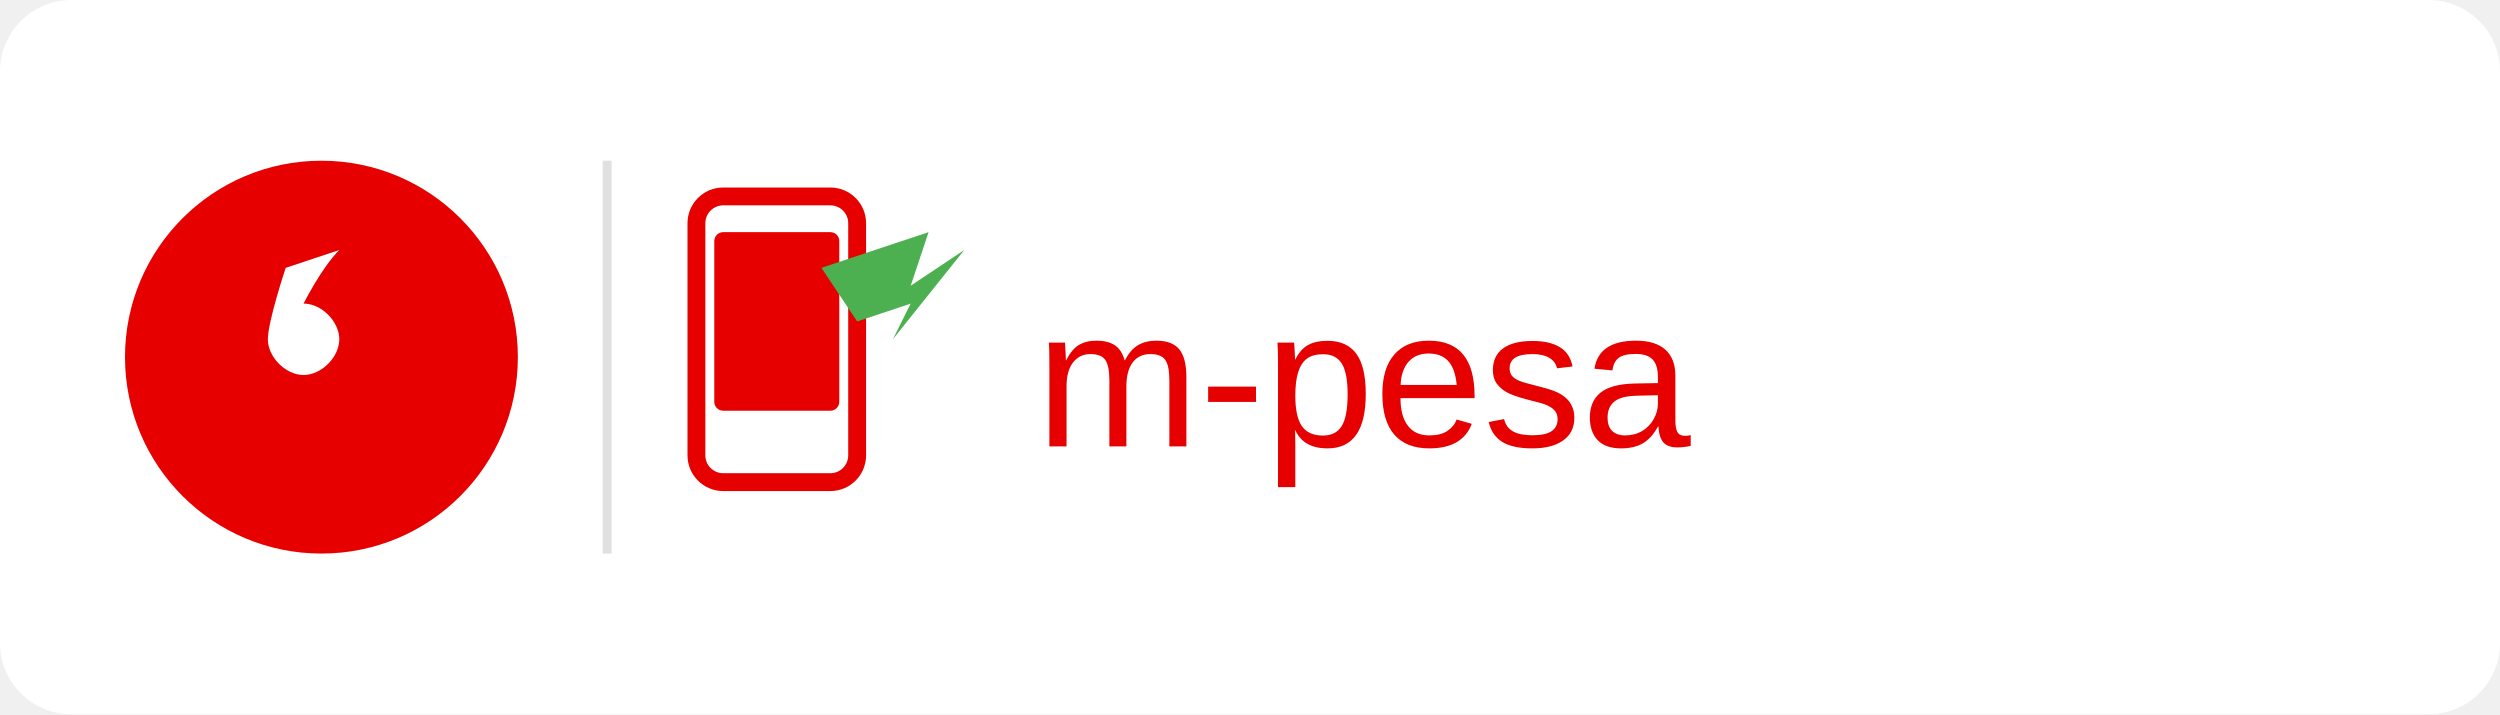
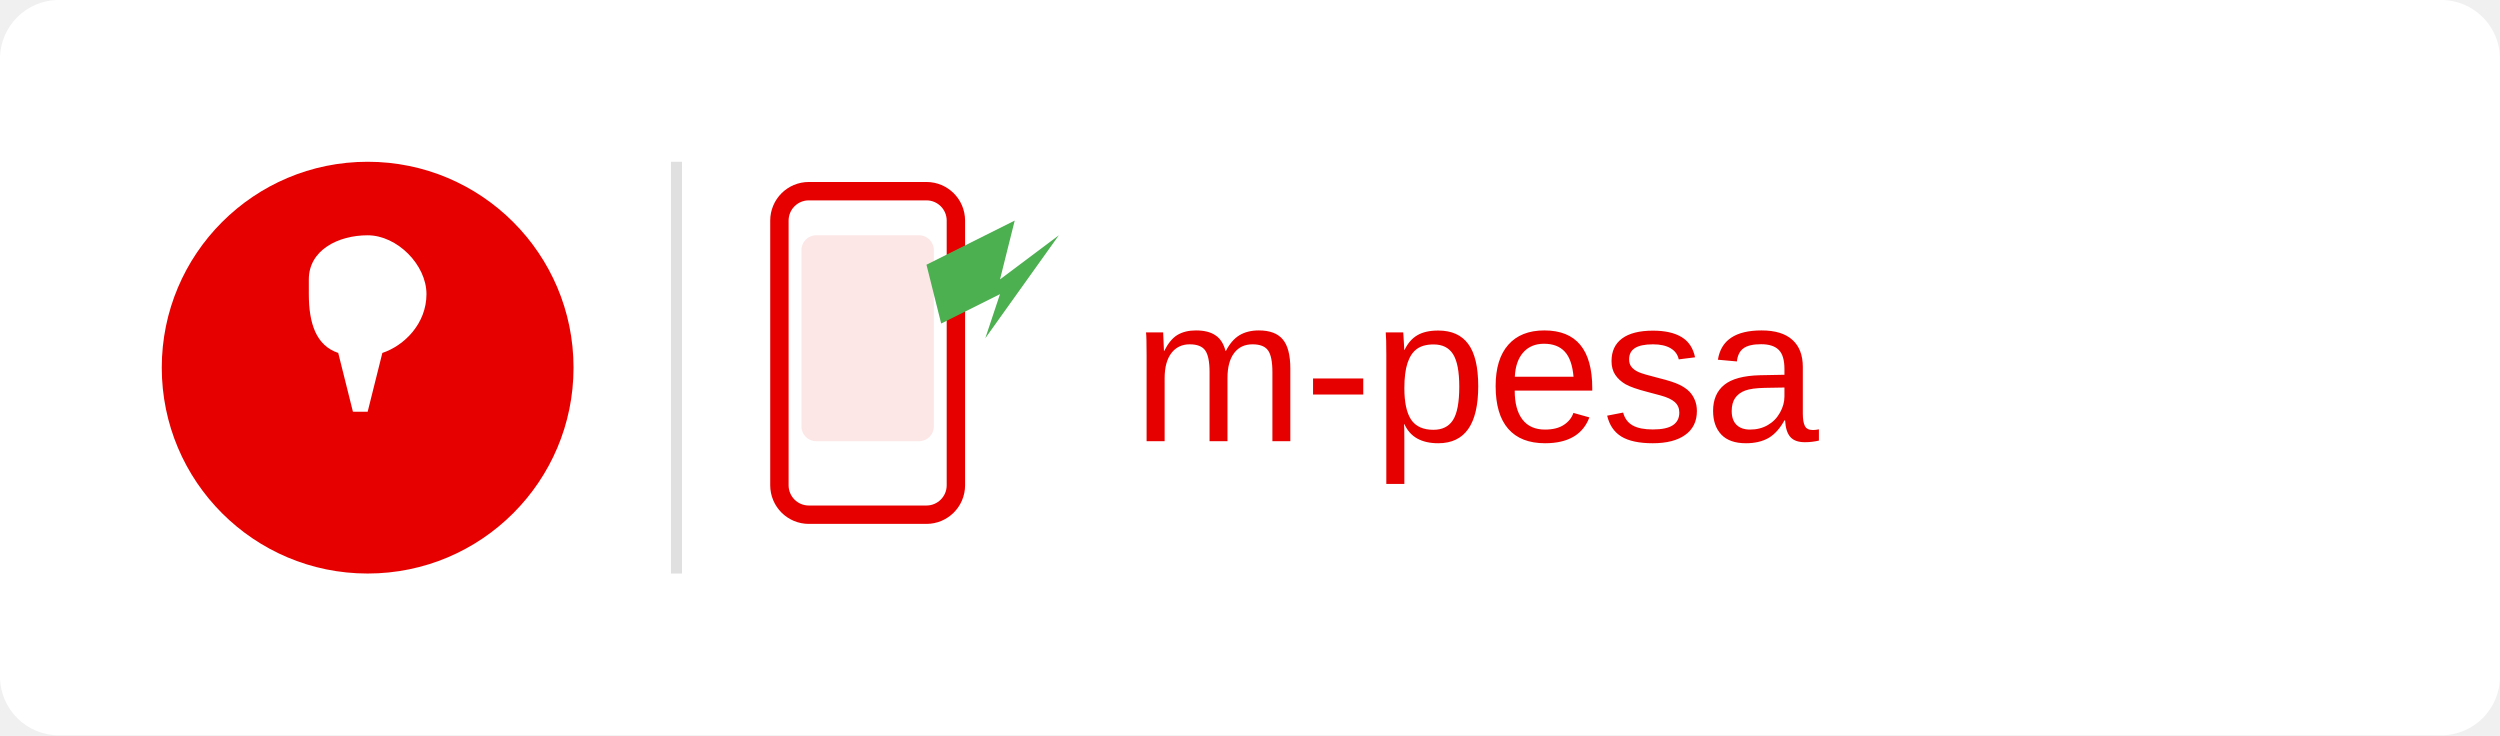
- <svg xmlns="http://www.w3.org/2000/svg" viewBox="0 0 280 80" fill="none">
-   <rect width="280" height="80" rx="8" fill="white" />
-   <circle cx="36" cy="40" r="22" fill="#E60000" />
-   <path d="M32 30C32 30 30 36 30 38C30 40 32 42 34 42C36 42 38 40 38 38C38 36 36 34 34 34C34 34 36 30 38 28" fill="white" />
-   <line x1="68" y1="18" x2="68" y2="62" stroke="#E0E0E0" stroke-width="1" />
-   <rect x="78" y="22" width="18" height="32" rx="3" fill="none" stroke="#E60000" stroke-width="2" />
-   <rect x="80" y="26" width="14" height="20" fill="#E60000" rx="1" />
-   <path d="M92 30L104 26L102 32L108 28L100 38L102 34L96 36Z" fill="#4CAF50" />
-   <text x="116" y="50" font-family="Arial, sans-serif" font-size="22" font-weight="400" fill="#E60000">m-pesa</text>
+ <svg xmlns="http://www.w3.org/2000/svg" viewBox="0 0 340 100" fill="none">
+   <rect width="340" height="100" rx="8" fill="white" />
+   <circle cx="50" cy="50" r="28" fill="#E60000" />
+   <path d="M42 38 C42 34, 46 32, 50 32 C54 32, 58 36, 58 40 C58 44, 55 47, 52 48 L50 56 C50 56, 48 56, 48 56 L46 48 C43 47, 42 44, 42 40 Z" fill="white" />
+   <line x1="92" y1="22" x2="92" y2="78" stroke="#E0E0E0" stroke-width="1.5" />
+   <rect x="106" y="26" width="24" height="44" rx="4" fill="none" stroke="#E60000" stroke-width="2.5" />
+   <rect x="109" y="32" width="18" height="28" rx="2" fill="#E60000" opacity="0.1" />
+   <path d="M126 36 L138 30 L136 38 L144 32 L134 46 L136 40 L128 44 Z" fill="#4CAF50" />
+   <text x="154" y="60" font-family="Arial, sans-serif" font-size="28" font-weight="400" fill="#E60000">m-pesa</text>
</svg>
